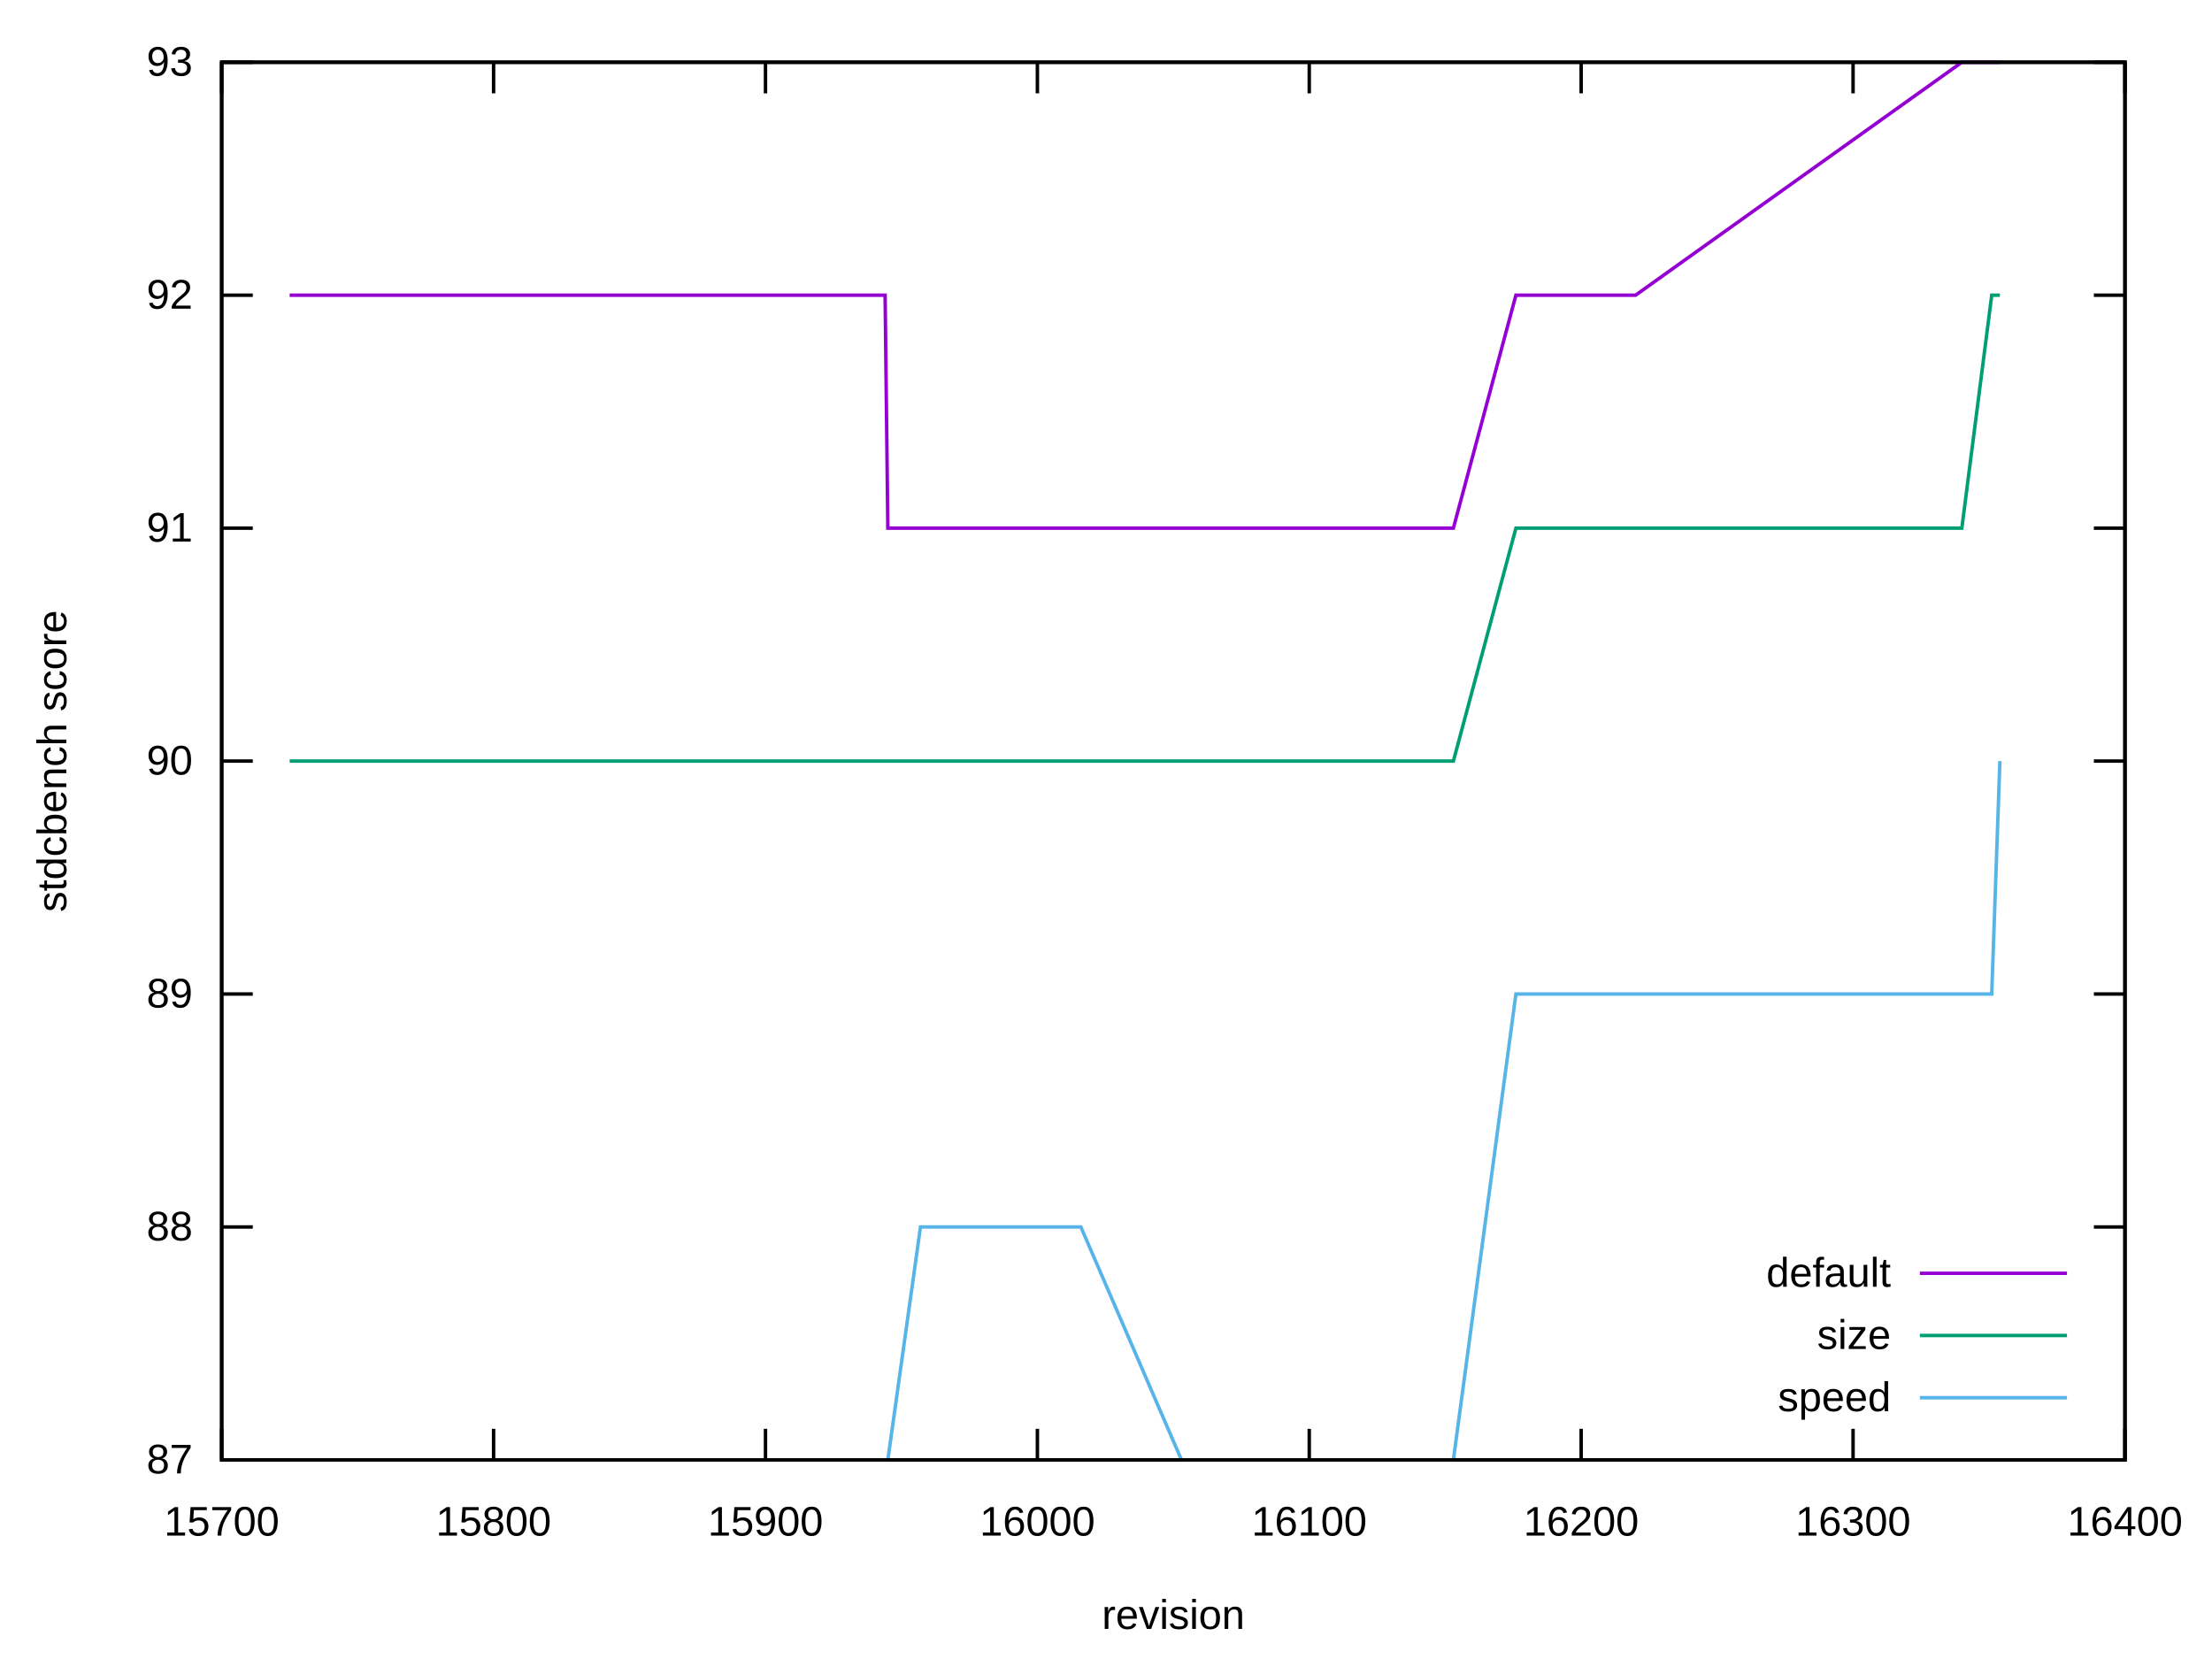
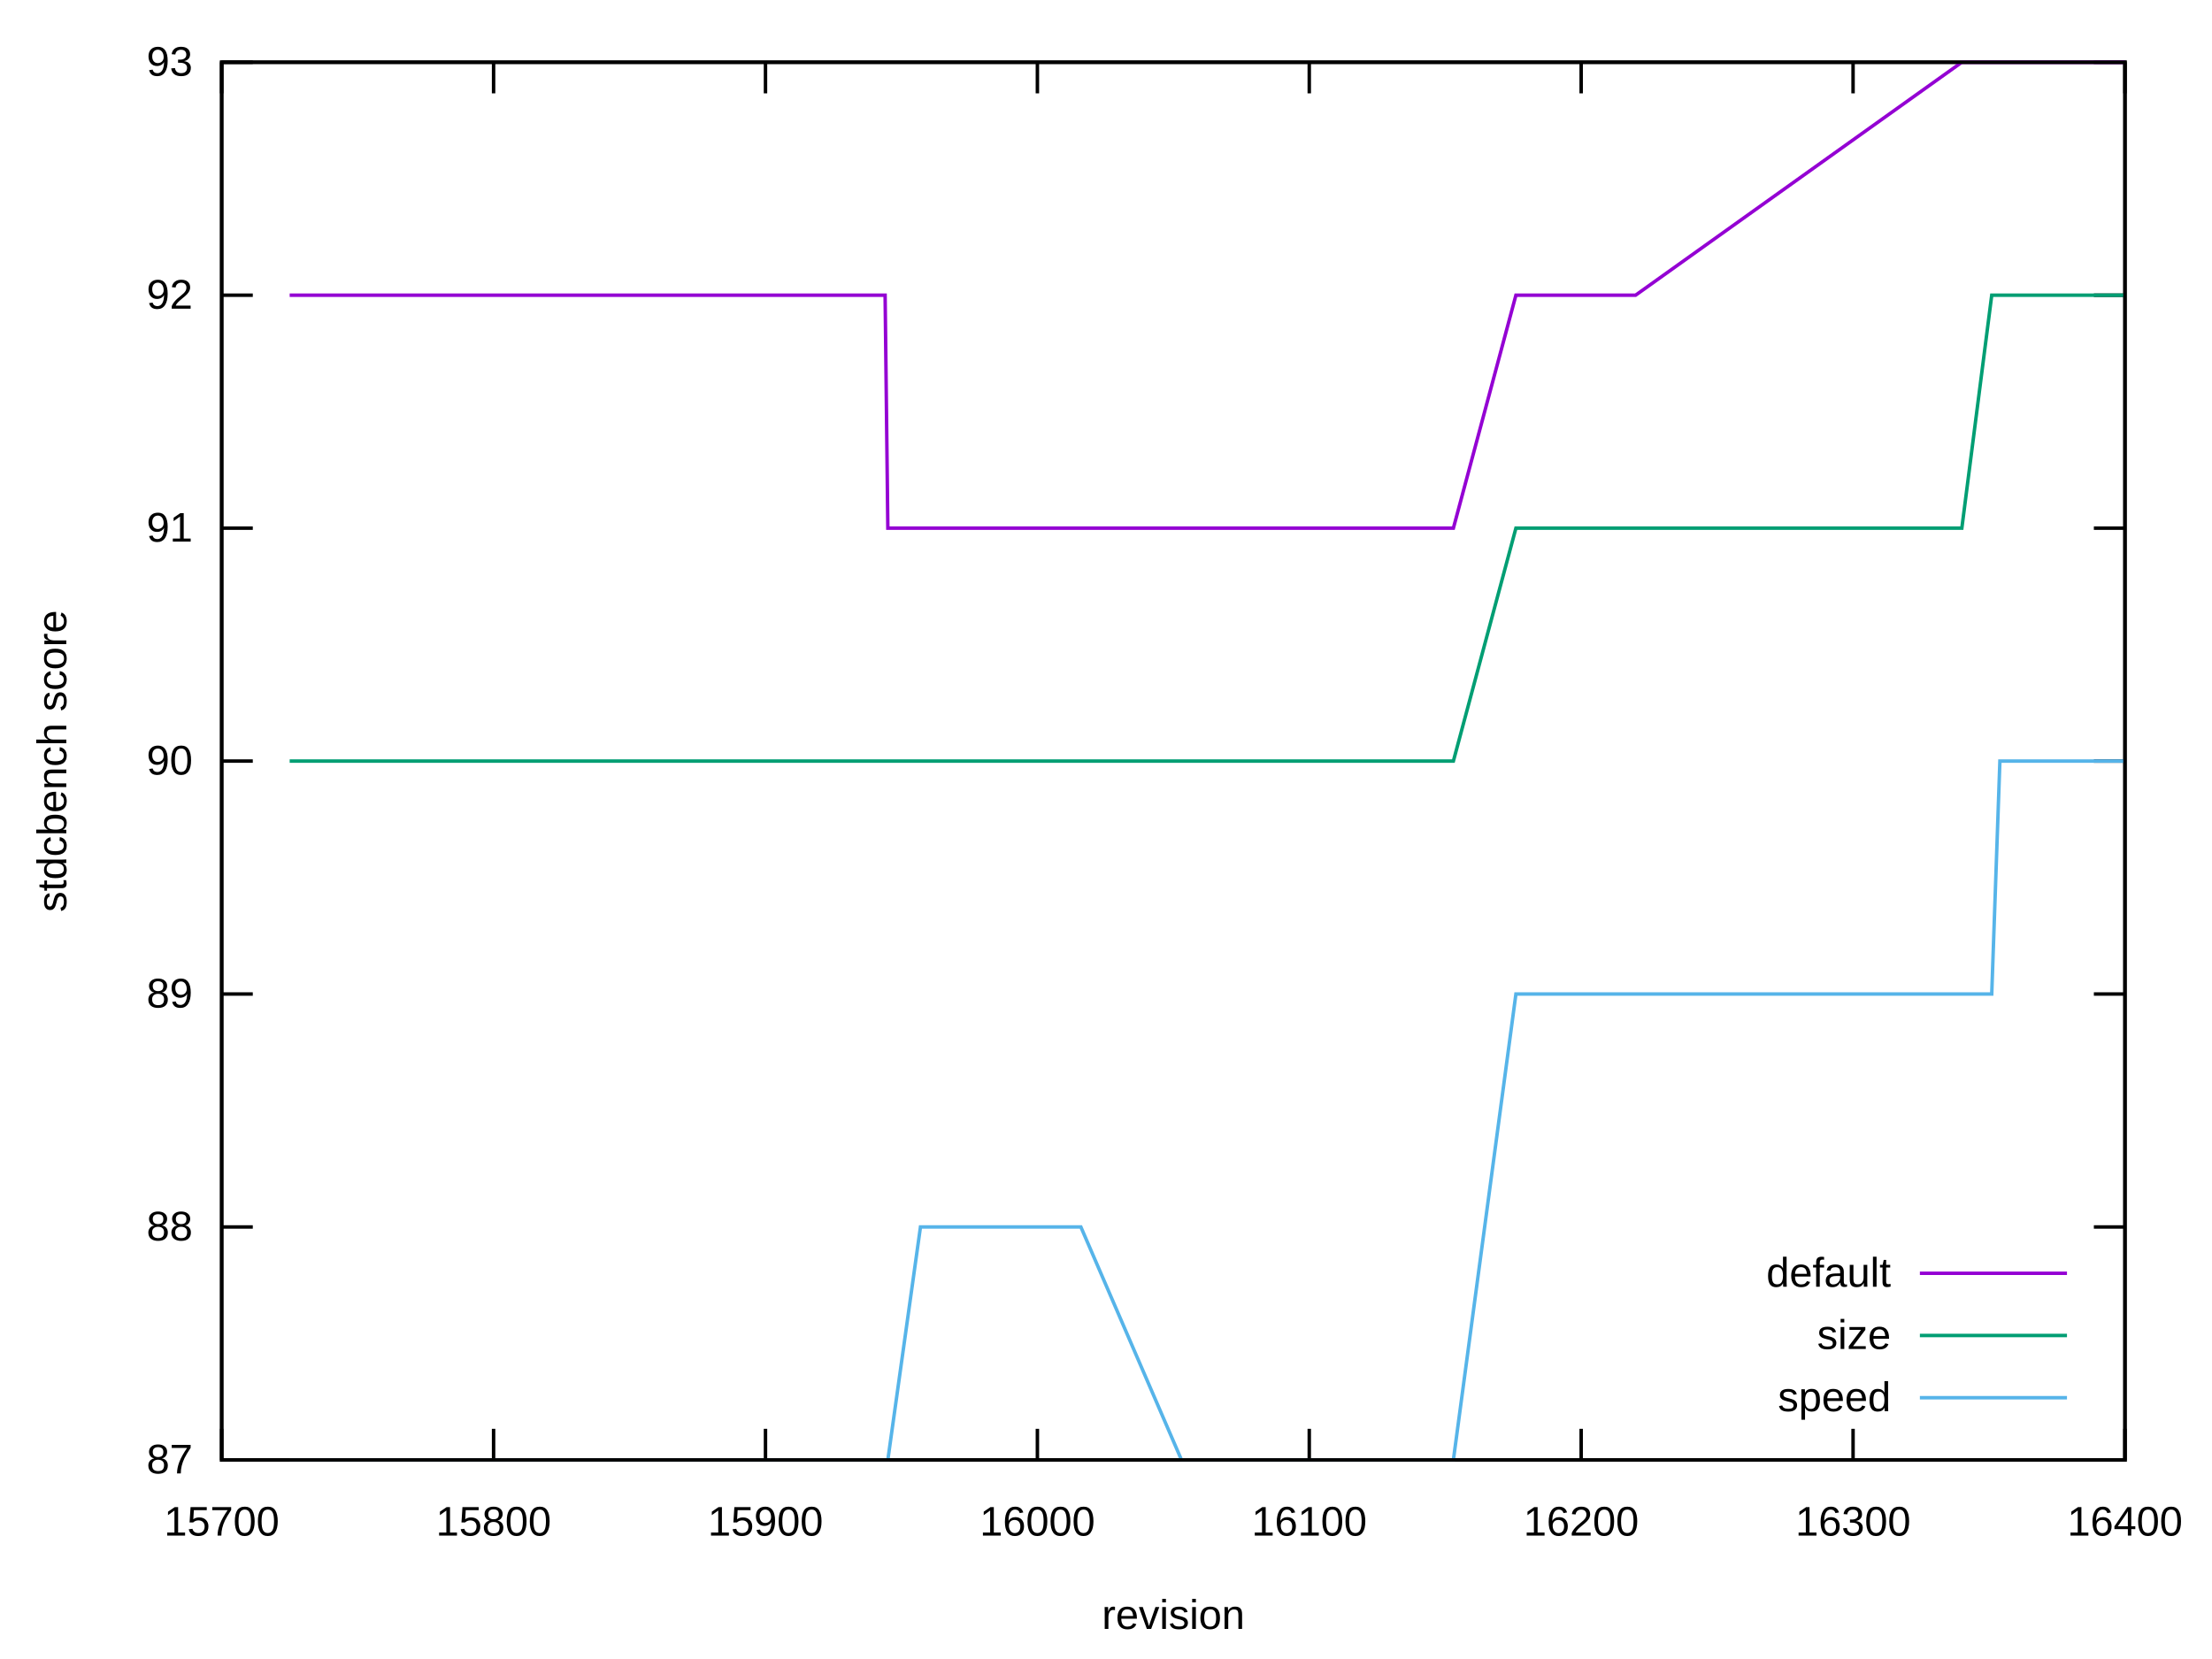
<svg xmlns="http://www.w3.org/2000/svg" xmlns:xlink="http://www.w3.org/1999/xlink" width="640" height="480" viewBox="0 0 640 480">
  <g id="gnuplot_canvas">
    <rect x="0" y="0" width="640" height="480" fill="none" />
    <defs>
      <circle id="gpDot" r="0.5" stroke-width="0.5" stroke="currentColor" />
      <path id="gpPt0" stroke-width="0.222" stroke="currentColor" d="M-1,0 h2 M0,-1 v2" />
      <path id="gpPt1" stroke-width="0.222" stroke="currentColor" d="M-1,-1 L1,1 M1,-1 L-1,1" />
      <path id="gpPt2" stroke-width="0.222" stroke="currentColor" d="M-1,0 L1,0 M0,-1 L0,1 M-1,-1 L1,1 M-1,1 L1,-1" />
      <rect id="gpPt3" stroke-width="0.222" stroke="currentColor" x="-1" y="-1" width="2" height="2" />
      <rect id="gpPt4" stroke-width="0.222" stroke="currentColor" fill="currentColor" x="-1" y="-1" width="2" height="2" />
      <circle id="gpPt5" stroke-width="0.222" stroke="currentColor" cx="0" cy="0" r="1" />
      <use xlink:href="#gpPt5" id="gpPt6" fill="currentColor" stroke="none" />
      <path id="gpPt7" stroke-width="0.222" stroke="currentColor" d="M0,-1.33 L-1.33,0.67 L1.33,0.67 z" />
      <use xlink:href="#gpPt7" id="gpPt8" fill="currentColor" stroke="none" />
      <use xlink:href="#gpPt7" id="gpPt9" stroke="currentColor" transform="rotate(180)" />
      <use xlink:href="#gpPt9" id="gpPt10" fill="currentColor" stroke="none" />
      <use xlink:href="#gpPt3" id="gpPt11" stroke="currentColor" transform="rotate(45)" />
      <use xlink:href="#gpPt11" id="gpPt12" fill="currentColor" stroke="none" />
      <path id="gpPt13" stroke-width="0.222" stroke="currentColor" d="M0,1.330 L1.265,0.411 L0.782,-1.067 L-0.782,-1.076 L-1.265,0.411 z" />
      <use xlink:href="#gpPt13" id="gpPt14" fill="currentColor" stroke="none" />
      <filter id="textbox" filterUnits="objectBoundingBox" x="0" y="0" height="1" width="1">
        <feFlood flood-color="white" flood-opacity="1" result="bgnd" />
        <feComposite in="SourceGraphic" in2="bgnd" operator="atop" />
      </filter>
      <filter id="greybox" filterUnits="objectBoundingBox" x="0" y="0" height="1" width="1">
        <feFlood flood-color="lightgrey" flood-opacity="1" result="grey" />
        <feComposite in="SourceGraphic" in2="grey" operator="atop" />
      </filter>
    </defs>
    <g fill="none" color="white" stroke="currentColor" stroke-width="1.00" stroke-linecap="butt" stroke-linejoin="miter">
</g>
    <g fill="none" color="black" stroke="currentColor" stroke-width="1.00" stroke-linecap="butt" stroke-linejoin="miter">
      <path stroke="black" d="M64.14,422.40 L73.14,422.40 M614.82,422.40 L605.82,422.40  " />
      <g transform="translate(55.75,426.30)" stroke="none" fill="black" font-family="Arial" font-size="12.00" text-anchor="end">
        <text>
          <tspan font-family="Arial"> 87</tspan>
        </text>
      </g>
    </g>
    <g fill="none" color="black" stroke="currentColor" stroke-width="1.00" stroke-linecap="butt" stroke-linejoin="miter">
      <path stroke="black" d="M64.14,355.00 L73.14,355.00 M614.82,355.00 L605.82,355.00  " />
      <g transform="translate(55.75,358.90)" stroke="none" fill="black" font-family="Arial" font-size="12.00" text-anchor="end">
        <text>
          <tspan font-family="Arial"> 88</tspan>
        </text>
      </g>
    </g>
    <g fill="none" color="black" stroke="currentColor" stroke-width="1.00" stroke-linecap="butt" stroke-linejoin="miter">
      <path stroke="black" d="M64.14,287.60 L73.14,287.60 M614.82,287.60 L605.82,287.60  " />
      <g transform="translate(55.75,291.50)" stroke="none" fill="black" font-family="Arial" font-size="12.00" text-anchor="end">
        <text>
          <tspan font-family="Arial"> 89</tspan>
        </text>
      </g>
    </g>
    <g fill="none" color="black" stroke="currentColor" stroke-width="1.00" stroke-linecap="butt" stroke-linejoin="miter">
      <path stroke="black" d="M64.14,220.20 L73.14,220.20 M614.82,220.20 L605.82,220.20  " />
      <g transform="translate(55.75,224.10)" stroke="none" fill="black" font-family="Arial" font-size="12.00" text-anchor="end">
        <text>
          <tspan font-family="Arial"> 90</tspan>
        </text>
      </g>
    </g>
    <g fill="none" color="black" stroke="currentColor" stroke-width="1.00" stroke-linecap="butt" stroke-linejoin="miter">
      <path stroke="black" d="M64.14,152.81 L73.14,152.81 M614.82,152.81 L605.82,152.81  " />
      <g transform="translate(55.75,156.71)" stroke="none" fill="black" font-family="Arial" font-size="12.00" text-anchor="end">
        <text>
          <tspan font-family="Arial"> 91</tspan>
        </text>
      </g>
    </g>
    <g fill="none" color="black" stroke="currentColor" stroke-width="1.00" stroke-linecap="butt" stroke-linejoin="miter">
      <path stroke="black" d="M64.14,85.41 L73.14,85.41 M614.82,85.41 L605.82,85.41  " />
      <g transform="translate(55.75,89.31)" stroke="none" fill="black" font-family="Arial" font-size="12.00" text-anchor="end">
        <text>
          <tspan font-family="Arial"> 92</tspan>
        </text>
      </g>
    </g>
    <g fill="none" color="black" stroke="currentColor" stroke-width="1.00" stroke-linecap="butt" stroke-linejoin="miter">
      <path stroke="black" d="M64.14,18.01 L73.14,18.01 M614.82,18.01 L605.82,18.01  " />
      <g transform="translate(55.75,21.91)" stroke="none" fill="black" font-family="Arial" font-size="12.00" text-anchor="end">
        <text>
          <tspan font-family="Arial"> 93</tspan>
        </text>
      </g>
    </g>
    <g fill="none" color="black" stroke="currentColor" stroke-width="1.00" stroke-linecap="butt" stroke-linejoin="miter">
      <path stroke="black" d="M64.14,422.40 L64.14,413.40 M64.14,18.01 L64.14,27.01  " />
      <g transform="translate(64.14,444.30)" stroke="none" fill="black" font-family="Arial" font-size="12.00" text-anchor="middle">
        <text>
          <tspan font-family="Arial"> 15700</tspan>
        </text>
      </g>
    </g>
    <g fill="none" color="black" stroke="currentColor" stroke-width="1.00" stroke-linecap="butt" stroke-linejoin="miter">
      <path stroke="black" d="M142.81,422.40 L142.81,413.40 M142.81,18.01 L142.81,27.01  " />
      <g transform="translate(142.81,444.30)" stroke="none" fill="black" font-family="Arial" font-size="12.00" text-anchor="middle">
        <text>
          <tspan font-family="Arial"> 15800</tspan>
        </text>
      </g>
    </g>
    <g fill="none" color="black" stroke="currentColor" stroke-width="1.00" stroke-linecap="butt" stroke-linejoin="miter">
      <path stroke="black" d="M221.48,422.40 L221.48,413.40 M221.48,18.01 L221.48,27.01  " />
      <g transform="translate(221.48,444.30)" stroke="none" fill="black" font-family="Arial" font-size="12.00" text-anchor="middle">
        <text>
          <tspan font-family="Arial"> 15900</tspan>
        </text>
      </g>
    </g>
    <g fill="none" color="black" stroke="currentColor" stroke-width="1.00" stroke-linecap="butt" stroke-linejoin="miter">
      <path stroke="black" d="M300.15,422.40 L300.15,413.40 M300.15,18.01 L300.15,27.01  " />
      <g transform="translate(300.15,444.30)" stroke="none" fill="black" font-family="Arial" font-size="12.00" text-anchor="middle">
        <text>
          <tspan font-family="Arial"> 16000</tspan>
        </text>
      </g>
    </g>
    <g fill="none" color="black" stroke="currentColor" stroke-width="1.00" stroke-linecap="butt" stroke-linejoin="miter">
      <path stroke="black" d="M378.81,422.40 L378.81,413.40 M378.81,18.01 L378.81,27.01  " />
      <g transform="translate(378.81,444.30)" stroke="none" fill="black" font-family="Arial" font-size="12.00" text-anchor="middle">
        <text>
          <tspan font-family="Arial"> 16100</tspan>
        </text>
      </g>
    </g>
    <g fill="none" color="black" stroke="currentColor" stroke-width="1.00" stroke-linecap="butt" stroke-linejoin="miter">
      <path stroke="black" d="M457.48,422.40 L457.48,413.40 M457.48,18.01 L457.48,27.01  " />
      <g transform="translate(457.48,444.30)" stroke="none" fill="black" font-family="Arial" font-size="12.00" text-anchor="middle">
        <text>
          <tspan font-family="Arial"> 16200</tspan>
        </text>
      </g>
    </g>
    <g fill="none" color="black" stroke="currentColor" stroke-width="1.00" stroke-linecap="butt" stroke-linejoin="miter">
      <path stroke="black" d="M536.15,422.40 L536.15,413.40 M536.15,18.01 L536.15,27.01  " />
      <g transform="translate(536.15,444.30)" stroke="none" fill="black" font-family="Arial" font-size="12.00" text-anchor="middle">
        <text>
          <tspan font-family="Arial"> 16300</tspan>
        </text>
      </g>
    </g>
    <g fill="none" color="black" stroke="currentColor" stroke-width="1.00" stroke-linecap="butt" stroke-linejoin="miter">
      <path stroke="black" d="M614.82,422.40 L614.82,413.40 M614.82,18.01 L614.82,27.01  " />
      <g transform="translate(614.82,444.30)" stroke="none" fill="black" font-family="Arial" font-size="12.00" text-anchor="middle">
        <text>
          <tspan font-family="Arial"> 16400</tspan>
        </text>
      </g>
    </g>
    <g fill="none" color="black" stroke="currentColor" stroke-width="1.00" stroke-linecap="butt" stroke-linejoin="miter">
</g>
    <g fill="none" color="black" stroke="currentColor" stroke-width="1.00" stroke-linecap="butt" stroke-linejoin="miter">
      <path stroke="black" d="M64.14,18.01 L64.14,422.40 L614.82,422.40 L614.82,18.01 L64.14,18.01 Z  " />
    </g>
    <g fill="none" color="black" stroke="currentColor" stroke-width="1.00" stroke-linecap="butt" stroke-linejoin="miter">
</g>
    <g id="gnuplot_plot_1">
      <g fill="none" color="black" stroke="currentColor" stroke-width="1.00" stroke-linecap="butt" stroke-linejoin="miter">
        <g transform="translate(547.09,372.30)" stroke="none" fill="black" font-family="Arial" font-size="12.00" text-anchor="end">
          <text>
            <tspan font-family="Arial">default</tspan>
          </text>
        </g>
      </g>
      <g fill="none" color="black" stroke="currentColor" stroke-width="1.00" stroke-linecap="butt" stroke-linejoin="miter">
-         <path stroke="rgb(148,   0, 211)" d="M555.48,368.40 L598.04,368.40 M83.81,85.41 L117.63,85.41 L213.61,85.41 L214.40,85.41 L256.09,85.41 L256.88,152.81   L266.32,152.81 L312.73,152.81 L341.84,152.81 L420.51,152.81 L438.60,85.41 L473.22,85.41 L567.62,18.01 L576.27,18.01   L578.63,18.01  " />
+         <path stroke="rgb(148,   0, 211)" d="M555.48,368.40 L598.04,368.40 M83.81,85.41 L117.63,85.41 L213.61,85.41 L214.40,85.41 L256.09,85.41 L256.88,152.81   L266.32,152.81 L312.73,152.81 L341.84,152.81 L420.51,152.81 L438.60,85.41 L473.22,85.41 L567.62,18.01 L576.27,18.01   L578.63,18.01 L598.30,18.01 L614.82,18.01  " />
      </g>
    </g>
    <g id="gnuplot_plot_2">
      <g fill="none" color="black" stroke="currentColor" stroke-width="1.00" stroke-linecap="butt" stroke-linejoin="miter">
        <g transform="translate(547.09,390.30)" stroke="none" fill="black" font-family="Arial" font-size="12.00" text-anchor="end">
          <text>
            <tspan font-family="Arial">size</tspan>
          </text>
        </g>
      </g>
      <g fill="none" color="black" stroke="currentColor" stroke-width="1.00" stroke-linecap="butt" stroke-linejoin="miter">
-         <path stroke="rgb(  0, 158, 115)" d="M555.48,386.40 L598.04,386.40 M83.81,220.20 L117.63,220.20 L213.61,220.20 L214.40,220.20 L256.09,220.20 L256.88,220.20   L266.32,220.20 L312.73,220.20 L341.84,220.20 L420.51,220.20 L438.60,152.81 L473.22,152.81 L567.62,152.81 L576.27,85.41   L578.63,85.41  " />
+         <path stroke="rgb(  0, 158, 115)" d="M555.48,386.40 L598.04,386.40 M83.81,220.20 L117.63,220.20 L213.61,220.20 L214.40,220.20 L256.09,220.20 L256.88,220.20   L266.32,220.20 L312.73,220.20 L341.84,220.20 L420.51,220.20 L438.60,152.81 L473.22,152.81 L567.62,152.81 L576.27,85.41   L578.63,85.41 L598.30,85.41 L614.82,85.41  " />
      </g>
    </g>
    <g id="gnuplot_plot_3">
      <g fill="none" color="black" stroke="currentColor" stroke-width="1.00" stroke-linecap="butt" stroke-linejoin="miter">
        <g transform="translate(547.09,408.30)" stroke="none" fill="black" font-family="Arial" font-size="12.00" text-anchor="end">
          <text>
            <tspan font-family="Arial">speed</tspan>
          </text>
        </g>
      </g>
      <g fill="none" color="black" stroke="currentColor" stroke-width="1.00" stroke-linecap="butt" stroke-linejoin="miter">
-         <path stroke="rgb( 86, 180, 233)" d="M555.48,404.40 L598.04,404.40 M83.81,422.40 L117.63,422.40 L213.61,422.40 L214.40,422.40 L256.09,422.40 L256.88,422.40   L266.32,355.00 L312.73,355.00 L341.84,422.40 L420.51,422.40 L438.60,287.60 L473.22,287.60 L567.62,287.60 L576.27,287.60   L578.63,220.20  " />
+         <path stroke="rgb( 86, 180, 233)" d="M555.48,404.40 L598.04,404.40 M83.81,422.40 L117.63,422.40 L213.61,422.40 L214.40,422.40 L256.09,422.40 L256.88,422.40   L266.32,355.00 L312.73,355.00 L341.84,422.40 L420.51,422.40 L438.60,287.60 L473.22,287.60 L567.62,287.60 L576.27,287.60   L578.63,220.20 L598.30,220.20 L614.82,220.20  " />
      </g>
    </g>
    <g fill="none" color="white" stroke="rgb( 86, 180, 233)" stroke-width="2.00" stroke-linecap="butt" stroke-linejoin="miter">
</g>
    <g fill="none" color="black" stroke="currentColor" stroke-width="2.00" stroke-linecap="butt" stroke-linejoin="miter">
</g>
    <g fill="none" color="black" stroke="black" stroke-width="1.00" stroke-linecap="butt" stroke-linejoin="miter">
</g>
    <g fill="none" color="black" stroke="currentColor" stroke-width="1.00" stroke-linecap="butt" stroke-linejoin="miter">
      <path stroke="black" d="M64.14,18.01 L64.14,422.40 L614.82,422.40 L614.82,18.01 L64.14,18.01 Z  " />
      <g transform="translate(19.18,220.21) rotate(270.00)" stroke="none" fill="black" font-family="Arial" font-size="12.00" text-anchor="middle">
        <text>
          <tspan font-family="Arial">stdcbench score</tspan>
        </text>
      </g>
    </g>
    <g fill="none" color="black" stroke="currentColor" stroke-width="1.00" stroke-linecap="butt" stroke-linejoin="miter">
      <g transform="translate(339.48,471.30)" stroke="none" fill="black" font-family="Arial" font-size="12.00" text-anchor="middle">
        <text>
          <tspan font-family="Arial">revision</tspan>
        </text>
      </g>
    </g>
    <g fill="none" color="black" stroke="currentColor" stroke-width="1.00" stroke-linecap="butt" stroke-linejoin="miter">
</g>
    <g fill="none" color="black" stroke="currentColor" stroke-width="1.00" stroke-linecap="butt" stroke-linejoin="miter">
</g>
  </g>
</svg>
